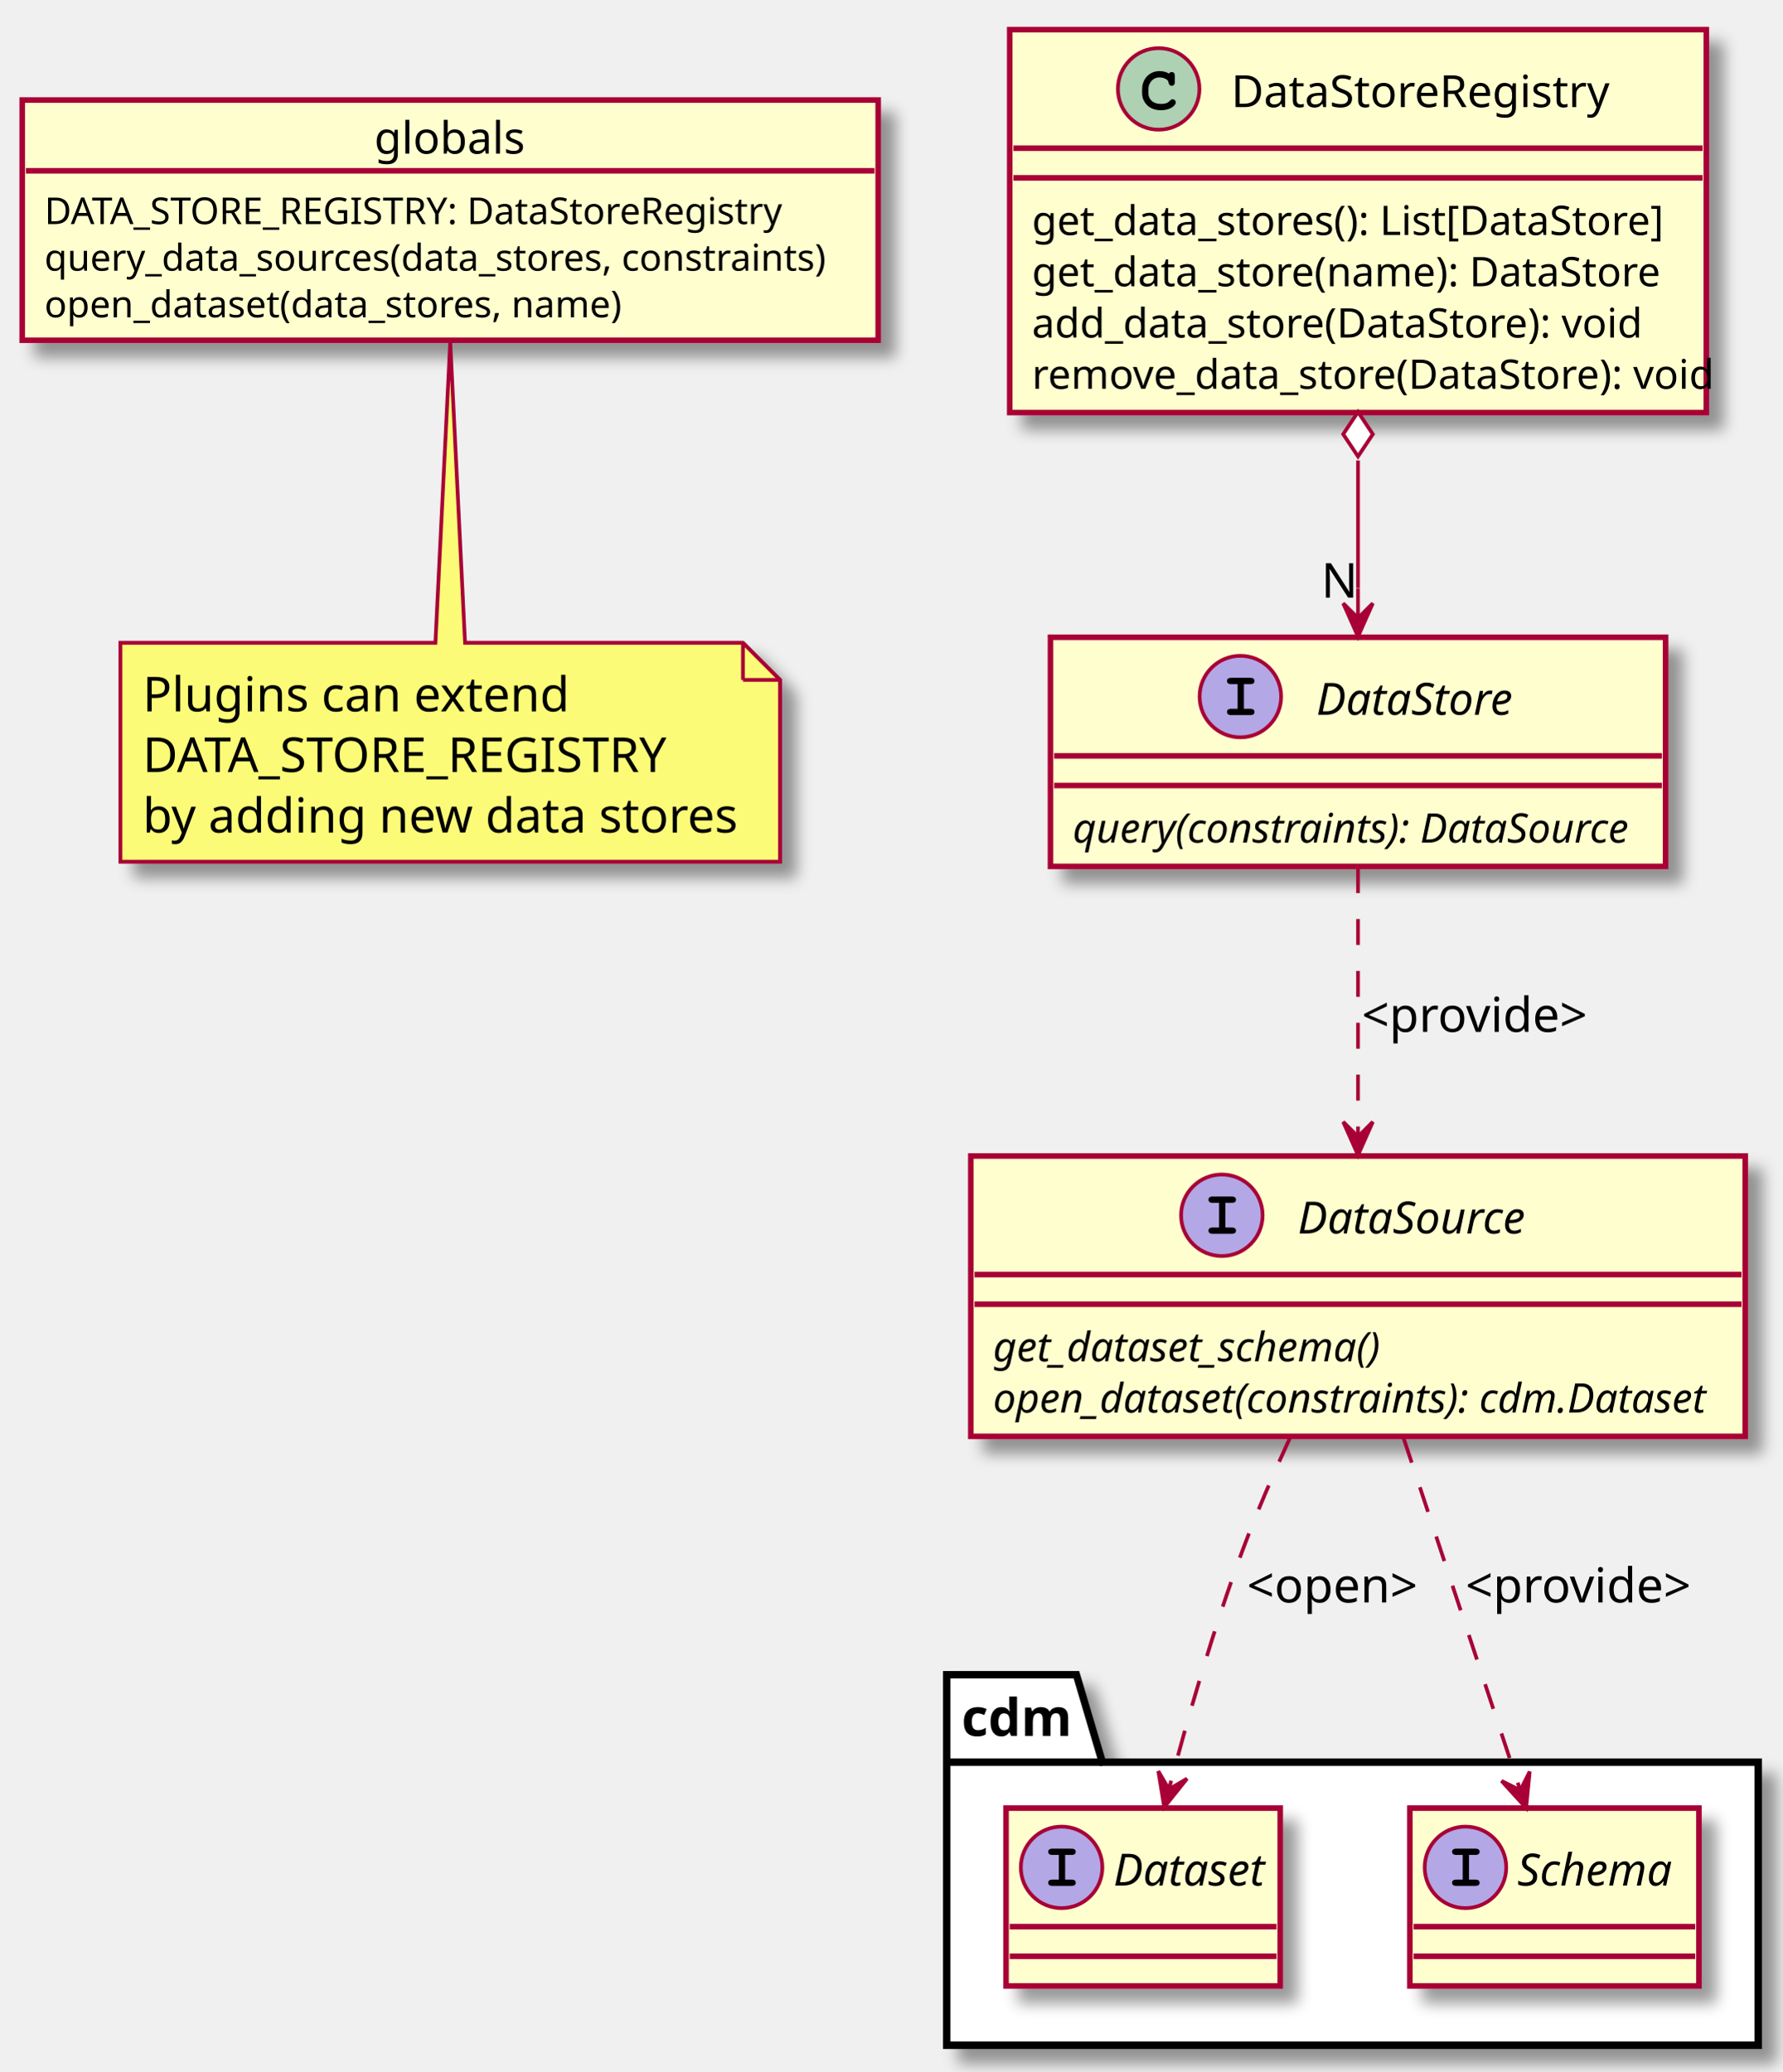
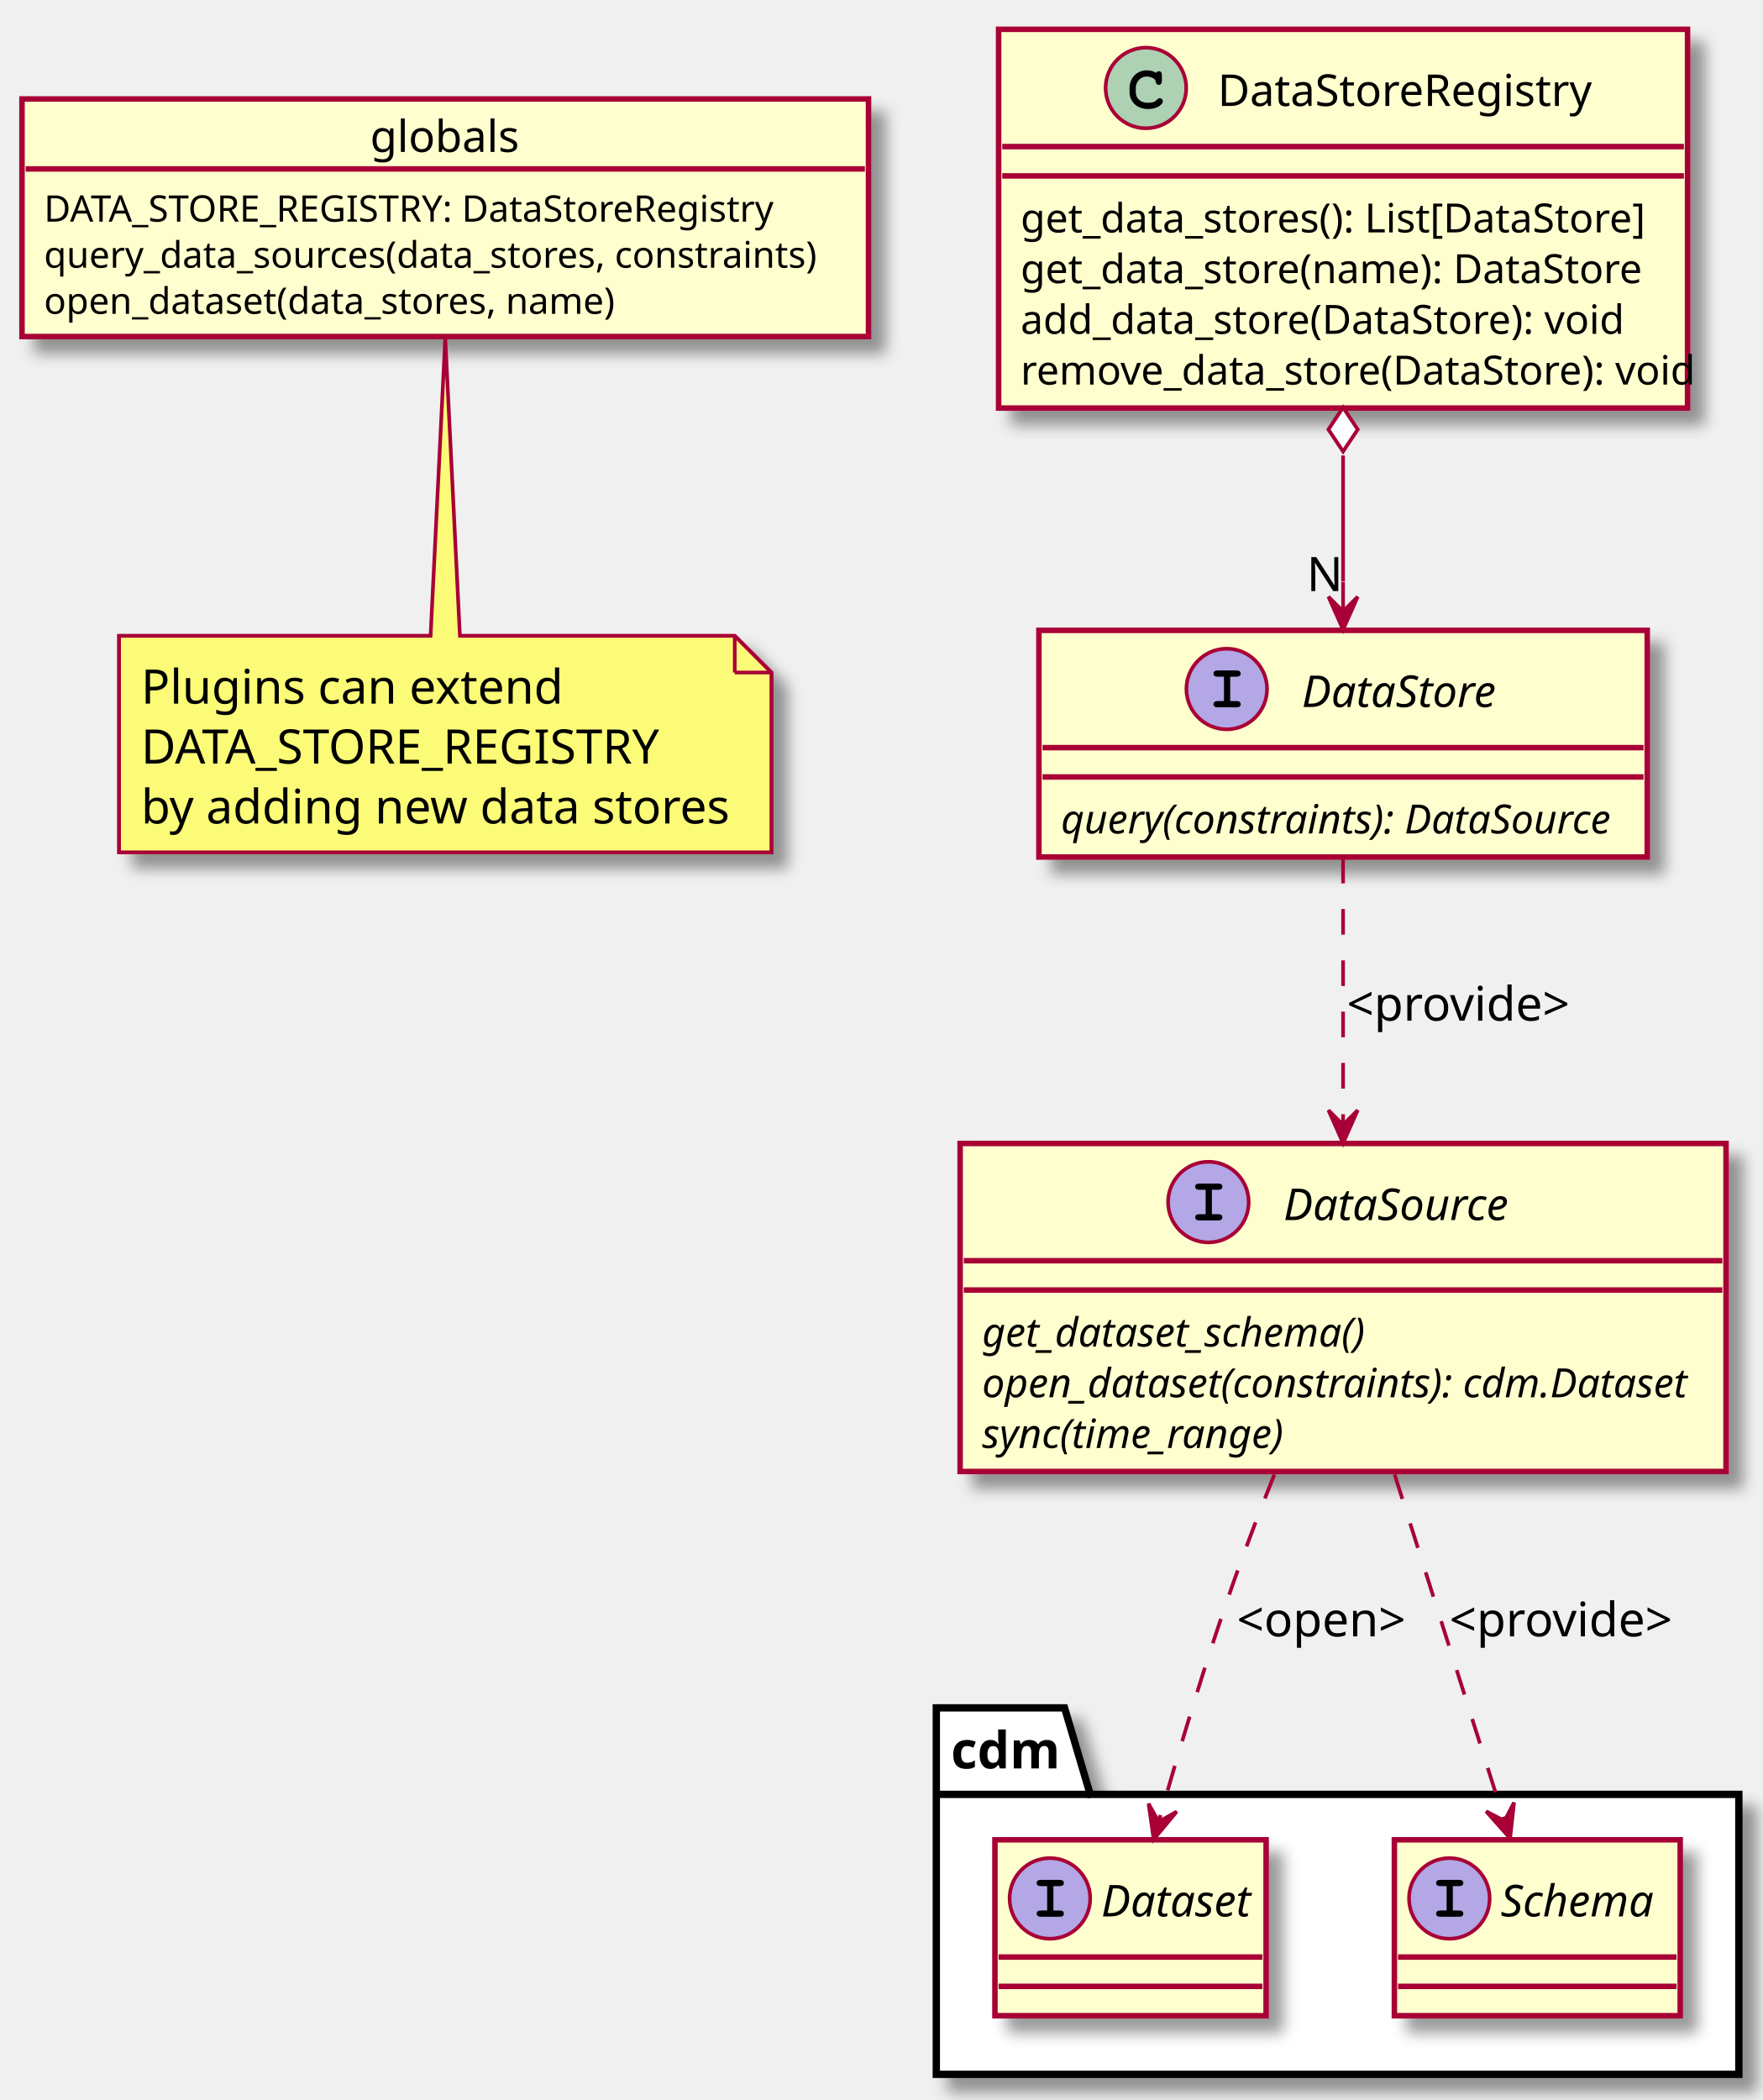
- <svg xmlns="http://www.w3.org/2000/svg" height="559px" style="width:481px;height:559px;" version="1.1" viewBox="0 0 481 559" width="481px">
+ <svg xmlns="http://www.w3.org/2000/svg" height="573px" style="width:481px;height:573px;" version="1.1" viewBox="0 0 481 573" width="481px">
  <defs>
    <filter height="300%" id="f1" width="300%" x="-1" y="-1">
      <feGaussianBlur result="blurOut" stdDeviation="2.0" />
      <feColorMatrix in="blurOut" result="blurOut2" type="matrix" values="0 0 0 0 0 0 0 0 0 0 0 0 0 0 0 0 0 0 .4 0" />
      <feOffset dx="4.0" dy="4.0" in="blurOut2" result="blurOut3" />
      <feBlend in="SourceGraphic" in2="blurOut3" mode="normal" />
    </filter>
  </defs>
  <g>
-     <polygon fill="#FFFFFF" filter="url(#f1)" points="255.5,452,290.5,452,297.5,475.609,474.5,475.609,474.5,552,255.5,552,255.5,452" style="stroke: #000000; stroke-width: 2.0;" />
-     <line style="stroke: #000000; stroke-width: 2.0;" x1="255.5" x2="297.5" y1="475.609" y2="475.609" />
-     <text fill="#000000" font-family="sans-serif" font-size="14" font-weight="bold" lengthAdjust="spacingAndGlyphs" textLength="29" x="259.5" y="468.533">cdm</text>
-     <rect fill="#FEFECE" filter="url(#f1)" height="48" style="stroke: #A80036; stroke-width: 1.5;" width="74" x="271.5" y="488" />
-     <ellipse cx="286.5" cy="504" fill="#B4A7E5" rx="11" ry="11" style="stroke: #A80036; stroke-width: 1.0;" />
-     <path d="M287.453,500.641 L287.453,507.297 L289.172,507.297 Q289.781,507.297 290.047,507.531 Q290.312,507.766 290.312,508.156 Q290.312,508.531 290.047,508.766 Q289.781,509 289.172,509 L284.031,509 Q283.422,509 283.156,508.766 Q282.891,508.531 282.891,508.141 Q282.891,507.766 283.156,507.531 Q283.422,507.297 284.031,507.297 L285.75,507.297 L285.75,500.641 L284.031,500.641 Q283.422,500.641 283.156,500.406 Q282.891,500.172 282.891,499.781 Q282.891,499.406 283.156,499.172 Q283.422,498.938 284.031,498.938 L289.172,498.938 Q289.781,498.938 290.047,499.172 Q290.312,499.406 290.312,499.781 Q290.312,500.172 290.047,500.406 Q289.781,500.641 289.172,500.641 L287.453,500.641 Z " />
-     <text fill="#000000" font-family="sans-serif" font-size="12" font-style="italic" lengthAdjust="spacingAndGlyphs" textLength="42" x="300.5" y="508.91">Dataset</text>
-     <line style="stroke: #A80036; stroke-width: 1.5;" x1="272.5" x2="344.5" y1="520" y2="520" />
-     <line style="stroke: #A80036; stroke-width: 1.5;" x1="272.5" x2="344.5" y1="528" y2="528" />
-     <rect fill="#FEFECE" filter="url(#f1)" height="48" style="stroke: #A80036; stroke-width: 1.5;" width="78" x="380.5" y="488" />
-     <ellipse cx="395.5" cy="504" fill="#B4A7E5" rx="11" ry="11" style="stroke: #A80036; stroke-width: 1.0;" />
-     <path d="M396.453,500.641 L396.453,507.297 L398.172,507.297 Q398.781,507.297 399.047,507.531 Q399.312,507.766 399.312,508.156 Q399.312,508.531 399.047,508.766 Q398.781,509 398.172,509 L393.031,509 Q392.422,509 392.156,508.766 Q391.891,508.531 391.891,508.141 Q391.891,507.766 392.156,507.531 Q392.422,507.297 393.031,507.297 L394.75,507.297 L394.75,500.641 L393.031,500.641 Q392.422,500.641 392.156,500.406 Q391.891,500.172 391.891,499.781 Q391.891,499.406 392.156,499.172 Q392.422,498.938 393.031,498.938 L398.172,498.938 Q398.781,498.938 399.047,499.172 Q399.312,499.406 399.312,499.781 Q399.312,500.172 399.047,500.406 Q398.781,500.641 398.172,500.641 L396.453,500.641 Z " />
-     <text fill="#000000" font-family="sans-serif" font-size="12" font-style="italic" lengthAdjust="spacingAndGlyphs" textLength="46" x="409.5" y="508.91">Schema</text>
-     <line style="stroke: #A80036; stroke-width: 1.5;" x1="381.5" x2="457.5" y1="520" y2="520" />
-     <line style="stroke: #A80036; stroke-width: 1.5;" x1="381.5" x2="457.5" y1="528" y2="528" />
+     <polygon fill="#FFFFFF" filter="url(#f1)" points="255.5,466,290.5,466,297.5,489.609,474.5,489.609,474.5,566,255.5,566,255.5,466" style="stroke: #000000; stroke-width: 2.0;" />
+     <line style="stroke: #000000; stroke-width: 2.0;" x1="255.5" x2="297.5" y1="489.609" y2="489.609" />
+     <text fill="#000000" font-family="sans-serif" font-size="14" font-weight="bold" lengthAdjust="spacingAndGlyphs" textLength="29" x="259.5" y="482.533">cdm</text>
+     <rect fill="#FEFECE" filter="url(#f1)" height="48" style="stroke: #A80036; stroke-width: 1.5;" width="74" x="271.5" y="502" />
+     <ellipse cx="286.5" cy="518" fill="#B4A7E5" rx="11" ry="11" style="stroke: #A80036; stroke-width: 1.0;" />
+     <path d="M287.453,514.641 L287.453,521.297 L289.172,521.297 Q289.781,521.297 290.047,521.531 Q290.312,521.766 290.312,522.156 Q290.312,522.531 290.047,522.766 Q289.781,523 289.172,523 L284.031,523 Q283.422,523 283.156,522.766 Q282.891,522.531 282.891,522.141 Q282.891,521.766 283.156,521.531 Q283.422,521.297 284.031,521.297 L285.75,521.297 L285.75,514.641 L284.031,514.641 Q283.422,514.641 283.156,514.406 Q282.891,514.172 282.891,513.781 Q282.891,513.406 283.156,513.172 Q283.422,512.938 284.031,512.938 L289.172,512.938 Q289.781,512.938 290.047,513.172 Q290.312,513.406 290.312,513.781 Q290.312,514.172 290.047,514.406 Q289.781,514.641 289.172,514.641 L287.453,514.641 Z " />
+     <text fill="#000000" font-family="sans-serif" font-size="12" font-style="italic" lengthAdjust="spacingAndGlyphs" textLength="42" x="300.5" y="522.91">Dataset</text>
+     <line style="stroke: #A80036; stroke-width: 1.5;" x1="272.5" x2="344.5" y1="534" y2="534" />
+     <line style="stroke: #A80036; stroke-width: 1.5;" x1="272.5" x2="344.5" y1="542" y2="542" />
+     <rect fill="#FEFECE" filter="url(#f1)" height="48" style="stroke: #A80036; stroke-width: 1.5;" width="78" x="380.5" y="502" />
+     <ellipse cx="395.5" cy="518" fill="#B4A7E5" rx="11" ry="11" style="stroke: #A80036; stroke-width: 1.0;" />
+     <path d="M396.453,514.641 L396.453,521.297 L398.172,521.297 Q398.781,521.297 399.047,521.531 Q399.312,521.766 399.312,522.156 Q399.312,522.531 399.047,522.766 Q398.781,523 398.172,523 L393.031,523 Q392.422,523 392.156,522.766 Q391.891,522.531 391.891,522.141 Q391.891,521.766 392.156,521.531 Q392.422,521.297 393.031,521.297 L394.75,521.297 L394.75,514.641 L393.031,514.641 Q392.422,514.641 392.156,514.406 Q391.891,514.172 391.891,513.781 Q391.891,513.406 392.156,513.172 Q392.422,512.938 393.031,512.938 L398.172,512.938 Q398.781,512.938 399.047,513.172 Q399.312,513.406 399.312,513.781 Q399.312,514.172 399.047,514.406 Q398.781,514.641 398.172,514.641 L396.453,514.641 Z " />
+     <text fill="#000000" font-family="sans-serif" font-size="12" font-style="italic" lengthAdjust="spacingAndGlyphs" textLength="46" x="409.5" y="522.91">Schema</text>
+     <line style="stroke: #A80036; stroke-width: 1.5;" x1="381.5" x2="457.5" y1="534" y2="534" />
+     <line style="stroke: #A80036; stroke-width: 1.5;" x1="381.5" x2="457.5" y1="542" y2="542" />
    <rect fill="#FEFECE" filter="url(#f1)" height="64.828" style="stroke: #A80036; stroke-width: 1.5;" width="231" x="6" y="27" />
    <text fill="#000000" font-family="sans-serif" font-size="12" lengthAdjust="spacingAndGlyphs" textLength="41" x="101" y="41.457">globals</text>
    <line style="stroke: #A80036; stroke-width: 1.5;" x1="7" x2="236" y1="46.094" y2="46.094" />
    <text fill="#000000" font-family="sans-serif" font-size="10" lengthAdjust="spacingAndGlyphs" textLength="219" x="12" y="60.475">DATA_STORE_REGISTRY: DataStoreRegistry</text>
    <text fill="#000000" font-family="sans-serif" font-size="10" lengthAdjust="spacingAndGlyphs" textLength="209" x="12" y="73.053">query_data_sources(data_stores, constraints)</text>
    <text fill="#000000" font-family="sans-serif" font-size="10" lengthAdjust="spacingAndGlyphs" textLength="156" x="12" y="85.631">open_dataset(data_stores, name)</text>
    <polygon fill="#FBFB77" filter="url(#f1)" points="32.5,173.5,32.5,232.555,210.5,232.555,210.5,183.5,200.5,173.5,32.5,173.5" style="stroke: #A80036; stroke-width: 1.0;" />
    <polygon fill="#FBFB77" points="32.5,173.5,32.5,232.555,210.5,232.555,210.5,183.5,200.5,173.5,125.5,173.5,121.5,92.255,117.5,173.5,32.5,173.5" style="stroke: #A80036; stroke-width: 1.0;" />
    <line style="stroke: #A80036; stroke-width: 1.0;" x1="200.5" x2="200.5" y1="173.5" y2="183.5" />
    <line style="stroke: #A80036; stroke-width: 1.0;" x1="210.5" x2="200.5" y1="183.5" y2="183.5" />
    <text fill="#000000" font-family="sans-serif" font-size="13" lengthAdjust="spacingAndGlyphs" textLength="111" x="38.5" y="191.995">Plugins can extend</text>
    <text fill="#000000" font-family="sans-serif" font-size="13" lengthAdjust="spacingAndGlyphs" textLength="157" x="38.5" y="208.347">DATA_STORE_REGISTRY</text>
    <text fill="#000000" font-family="sans-serif" font-size="13" lengthAdjust="spacingAndGlyphs" textLength="152" x="38.5" y="224.698">by adding new data stores</text>
    <rect fill="#FEFECE" filter="url(#f1)" height="103.344" style="stroke: #A80036; stroke-width: 1.5;" width="188" x="272.5" y="8" />
    <ellipse cx="312.7" cy="24" fill="#ADD1B2" rx="11" ry="11" style="stroke: #A80036; stroke-width: 1.0;" />
    <path d="M315.466,19.875 Q315.622,19.656 315.809,19.547 Q315.997,19.438 316.216,19.438 Q316.591,19.438 316.825,19.695 Q317.059,19.953 317.059,20.562 L317.059,22.016 Q317.059,22.625 316.825,22.891 Q316.591,23.156 316.216,23.156 Q315.872,23.156 315.669,22.953 Q315.466,22.766 315.356,22.25 Q315.309,21.891 315.122,21.703 Q314.794,21.328 314.184,21.109 Q313.575,20.891 312.95,20.891 Q312.184,20.891 311.552,21.219 Q310.919,21.547 310.427,22.297 Q309.934,23.047 309.934,24.078 L309.934,25.172 Q309.934,26.406 310.825,27.227 Q311.716,28.047 313.309,28.047 Q314.247,28.047 314.903,27.797 Q315.294,27.641 315.716,27.203 Q315.981,26.938 316.13,26.859 Q316.278,26.781 316.481,26.781 Q316.809,26.781 317.067,27.039 Q317.325,27.297 317.325,27.641 Q317.325,27.984 316.981,28.391 Q316.481,28.969 315.684,29.297 Q314.606,29.75 313.309,29.75 Q311.794,29.75 310.591,29.125 Q309.606,28.625 308.919,27.555 Q308.231,26.484 308.231,25.203 L308.231,24.047 Q308.231,22.719 308.848,21.57 Q309.466,20.422 310.559,19.805 Q311.653,19.188 312.887,19.188 Q313.622,19.188 314.27,19.352 Q314.919,19.516 315.466,19.875 Z " />
    <text fill="#000000" font-family="sans-serif" font-size="12" lengthAdjust="spacingAndGlyphs" textLength="100" x="332.3" y="28.91">DataStoreRegistry</text>
    <line style="stroke: #A80036; stroke-width: 1.5;" x1="273.5" x2="459.5" y1="40" y2="40" />
    <line style="stroke: #A80036; stroke-width: 1.5;" x1="273.5" x2="459.5" y1="48" y2="48" />
    <text fill="#000000" font-family="sans-serif" font-size="11" lengthAdjust="spacingAndGlyphs" textLength="164" x="278.5" y="63.419">get_data_stores(): List[DataStore]</text>
    <text fill="#000000" font-family="sans-serif" font-size="11" lengthAdjust="spacingAndGlyphs" textLength="161" x="278.5" y="77.255">get_data_store(name): DataStore</text>
    <text fill="#000000" font-family="sans-serif" font-size="11" lengthAdjust="spacingAndGlyphs" textLength="158" x="278.5" y="91.091">add_data_store(DataStore): void</text>
    <text fill="#000000" font-family="sans-serif" font-size="11" lengthAdjust="spacingAndGlyphs" textLength="176" x="278.5" y="104.927">remove_data_store(DataStore): void</text>
    <rect fill="#FEFECE" filter="url(#f1)" height="61.836" style="stroke: #A80036; stroke-width: 1.5;" width="166" x="283.5" y="172" />
    <ellipse cx="334.75" cy="188" fill="#B4A7E5" rx="11" ry="11" style="stroke: #A80036; stroke-width: 1.0;" />
    <path d="M335.703,184.641 L335.703,191.297 L337.422,191.297 Q338.031,191.297 338.297,191.531 Q338.562,191.766 338.562,192.156 Q338.562,192.531 338.297,192.766 Q338.031,193 337.422,193 L332.281,193 Q331.672,193 331.406,192.766 Q331.141,192.531 331.141,192.141 Q331.141,191.766 331.406,191.531 Q331.672,191.297 332.281,191.297 L334,191.297 L334,184.641 L332.281,184.641 Q331.672,184.641 331.406,184.406 Q331.141,184.172 331.141,183.781 Q331.141,183.406 331.406,183.172 Q331.672,182.938 332.281,182.938 L337.422,182.938 Q338.031,182.938 338.297,183.172 Q338.562,183.406 338.562,183.781 Q338.562,184.172 338.297,184.406 Q338.031,184.641 337.422,184.641 L335.703,184.641 Z " />
    <text fill="#000000" font-family="sans-serif" font-size="12" font-style="italic" lengthAdjust="spacingAndGlyphs" textLength="55" x="355.25" y="192.91">DataStore</text>
    <line style="stroke: #A80036; stroke-width: 1.5;" x1="284.5" x2="448.5" y1="204" y2="204" />
    <line style="stroke: #A80036; stroke-width: 1.5;" x1="284.5" x2="448.5" y1="212" y2="212" />
    <text fill="#000000" font-family="sans-serif" font-size="11" font-style="italic" lengthAdjust="spacingAndGlyphs" textLength="154" x="289.5" y="227.419">query(constraints): DataSource</text>
-     <rect fill="#FEFECE" filter="url(#f1)" height="75.672" style="stroke: #A80036; stroke-width: 1.5;" width="209" x="262" y="312" />
+     <rect fill="#FEFECE" filter="url(#f1)" height="89.508" style="stroke: #A80036; stroke-width: 1.5;" width="209" x="262" y="312" />
    <ellipse cx="329.75" cy="328" fill="#B4A7E5" rx="11" ry="11" style="stroke: #A80036; stroke-width: 1.0;" />
    <path d="M330.703,324.641 L330.703,331.297 L332.422,331.297 Q333.031,331.297 333.297,331.531 Q333.562,331.766 333.562,332.156 Q333.562,332.531 333.297,332.766 Q333.031,333 332.422,333 L327.281,333 Q326.672,333 326.406,332.766 Q326.141,332.531 326.141,332.141 Q326.141,331.766 326.406,331.531 Q326.672,331.297 327.281,331.297 L329,331.297 L329,324.641 L327.281,324.641 Q326.672,324.641 326.406,324.406 Q326.141,324.172 326.141,323.781 Q326.141,323.406 326.406,323.172 Q326.672,322.938 327.281,322.938 L332.422,322.938 Q333.031,322.938 333.297,323.172 Q333.562,323.406 333.562,323.781 Q333.562,324.172 333.297,324.406 Q333.031,324.641 332.422,324.641 L330.703,324.641 Z " />
    <text fill="#000000" font-family="sans-serif" font-size="12" font-style="italic" lengthAdjust="spacingAndGlyphs" textLength="65" x="350.25" y="332.91">DataSource</text>
    <line style="stroke: #A80036; stroke-width: 1.5;" x1="263" x2="470" y1="344" y2="344" />
    <line style="stroke: #A80036; stroke-width: 1.5;" x1="263" x2="470" y1="352" y2="352" />
    <text fill="#000000" font-family="sans-serif" font-size="11" font-style="italic" lengthAdjust="spacingAndGlyphs" textLength="110" x="268" y="367.419">get_dataset_schema()</text>
    <text fill="#000000" font-family="sans-serif" font-size="11" font-style="italic" lengthAdjust="spacingAndGlyphs" textLength="197" x="268" y="381.255">open_dataset(constraints): cdm.Dataset</text>
+     <text fill="#000000" font-family="sans-serif" font-size="11" font-style="italic" lengthAdjust="spacingAndGlyphs" textLength="86" x="268" y="395.091">sync(time_range)</text>
    <path d="M366.5,124.282 C366.5,135.923 366.5,147.818 366.5,158.69 " fill="none" style="stroke: #A80036; stroke-width: 1.0;" />
    <polygon fill="#A80036" points="366.5,171.818,370.5,162.818,366.5,166.818,362.5,162.818,366.5,171.818" style="stroke: #A80036; stroke-width: 1.0;" />
    <line style="stroke: #A80036; stroke-width: 1.0;" x1="366.5" x2="366.5" y1="166.818" y2="158.818" />
    <polygon fill="#FFFFFF" points="366.5,111.185,362.5,117.185,366.5,123.185,370.5,117.185,366.5,111.185" style="stroke: #A80036; stroke-width: 1.0;" />
    <text fill="#000000" font-family="sans-serif" font-size="13" lengthAdjust="spacingAndGlyphs" textLength="9" x="356.572" y="161.285">N</text>
-     <path d="M366.5,234.044 C366.5,255.021 366.5,283.318 366.5,306.588 " fill="none" style="stroke: #A80036; stroke-width: 1.0; stroke-dasharray: 7.0,7.0;" />
-     <polygon fill="#A80036" points="366.5,311.777,370.5,302.777,366.5,306.777,362.5,302.777,366.5,311.777" style="stroke: #A80036; stroke-width: 1.0;" />
+     <path d="M366.5,234.03 C366.5,254.789 366.5,282.877 366.5,306.866 " fill="none" style="stroke: #A80036; stroke-width: 1.0; stroke-dasharray: 7.0,7.0;" />
+     <polygon fill="#A80036" points="366.5,311.919,370.5,302.919,366.5,306.919,362.5,302.919,366.5,311.919" style="stroke: #A80036; stroke-width: 1.0;" />
    <text fill="#000000" font-family="sans-serif" font-size="13" lengthAdjust="spacingAndGlyphs" textLength="56" x="367.5" y="278.495">&lt;provide&gt;</text>
-     <path d="M348.107,388.139 C343.686,397.745 339.182,408.156 335.5,418 C327.531,439.303 320.445,464.061 315.533,482.674 " fill="none" style="stroke: #A80036; stroke-width: 1.0; stroke-dasharray: 7.0,7.0;" />
-     <polygon fill="#A80036" points="314.207,487.753,320.351,480.056,315.47,482.916,312.611,478.035,314.207,487.753" style="stroke: #A80036; stroke-width: 1.0;" />
-     <text fill="#000000" font-family="sans-serif" font-size="13" lengthAdjust="spacingAndGlyphs" textLength="44" x="336.5" y="432.495">&lt;open&gt;</text>
-     <path d="M378.792,388.109 C388.408,417.136 401.566,456.859 410.289,483.192 " fill="none" style="stroke: #A80036; stroke-width: 1.0; stroke-dasharray: 7.0,7.0;" />
-     <polygon fill="#A80036" points="411.864,487.948,412.831,478.147,410.291,483.202,405.236,480.663,411.864,487.948" style="stroke: #A80036; stroke-width: 1.0;" />
-     <text fill="#000000" font-family="sans-serif" font-size="13" lengthAdjust="spacingAndGlyphs" textLength="56" x="395.5" y="432.495">&lt;provide&gt;</text>
+     <path d="M347.741,402.354 C343.855,412.06 339.909,422.325 336.5,432 C328.919,453.514 321.531,478.261 316.249,496.815 " fill="none" style="stroke: #A80036; stroke-width: 1.0; stroke-dasharray: 7.0,7.0;" />
+     <polygon fill="#A80036" points="314.817,501.877,321.117,494.307,316.179,497.066,313.419,492.128,314.817,501.877" style="stroke: #A80036; stroke-width: 1.0;" />
+     <text fill="#000000" font-family="sans-serif" font-size="13" lengthAdjust="spacingAndGlyphs" textLength="44" x="337.5" y="446.495">&lt;open&gt;</text>
+     <path d="M380.564,402.314 C390.051,432.209 402.29,470.771 410.49,496.61 " fill="none" style="stroke: #A80036; stroke-width: 1.0; stroke-dasharray: 7.0,7.0;" />
+     <polygon fill="#A80036" points="412.074,501.602,413.164,491.814,410.561,496.836,405.539,494.234,412.074,501.602" style="stroke: #A80036; stroke-width: 1.0;" />
+     <text fill="#000000" font-family="sans-serif" font-size="13" lengthAdjust="spacingAndGlyphs" textLength="56" x="395.5" y="446.495">&lt;provide&gt;</text>
  </g>
</svg>
